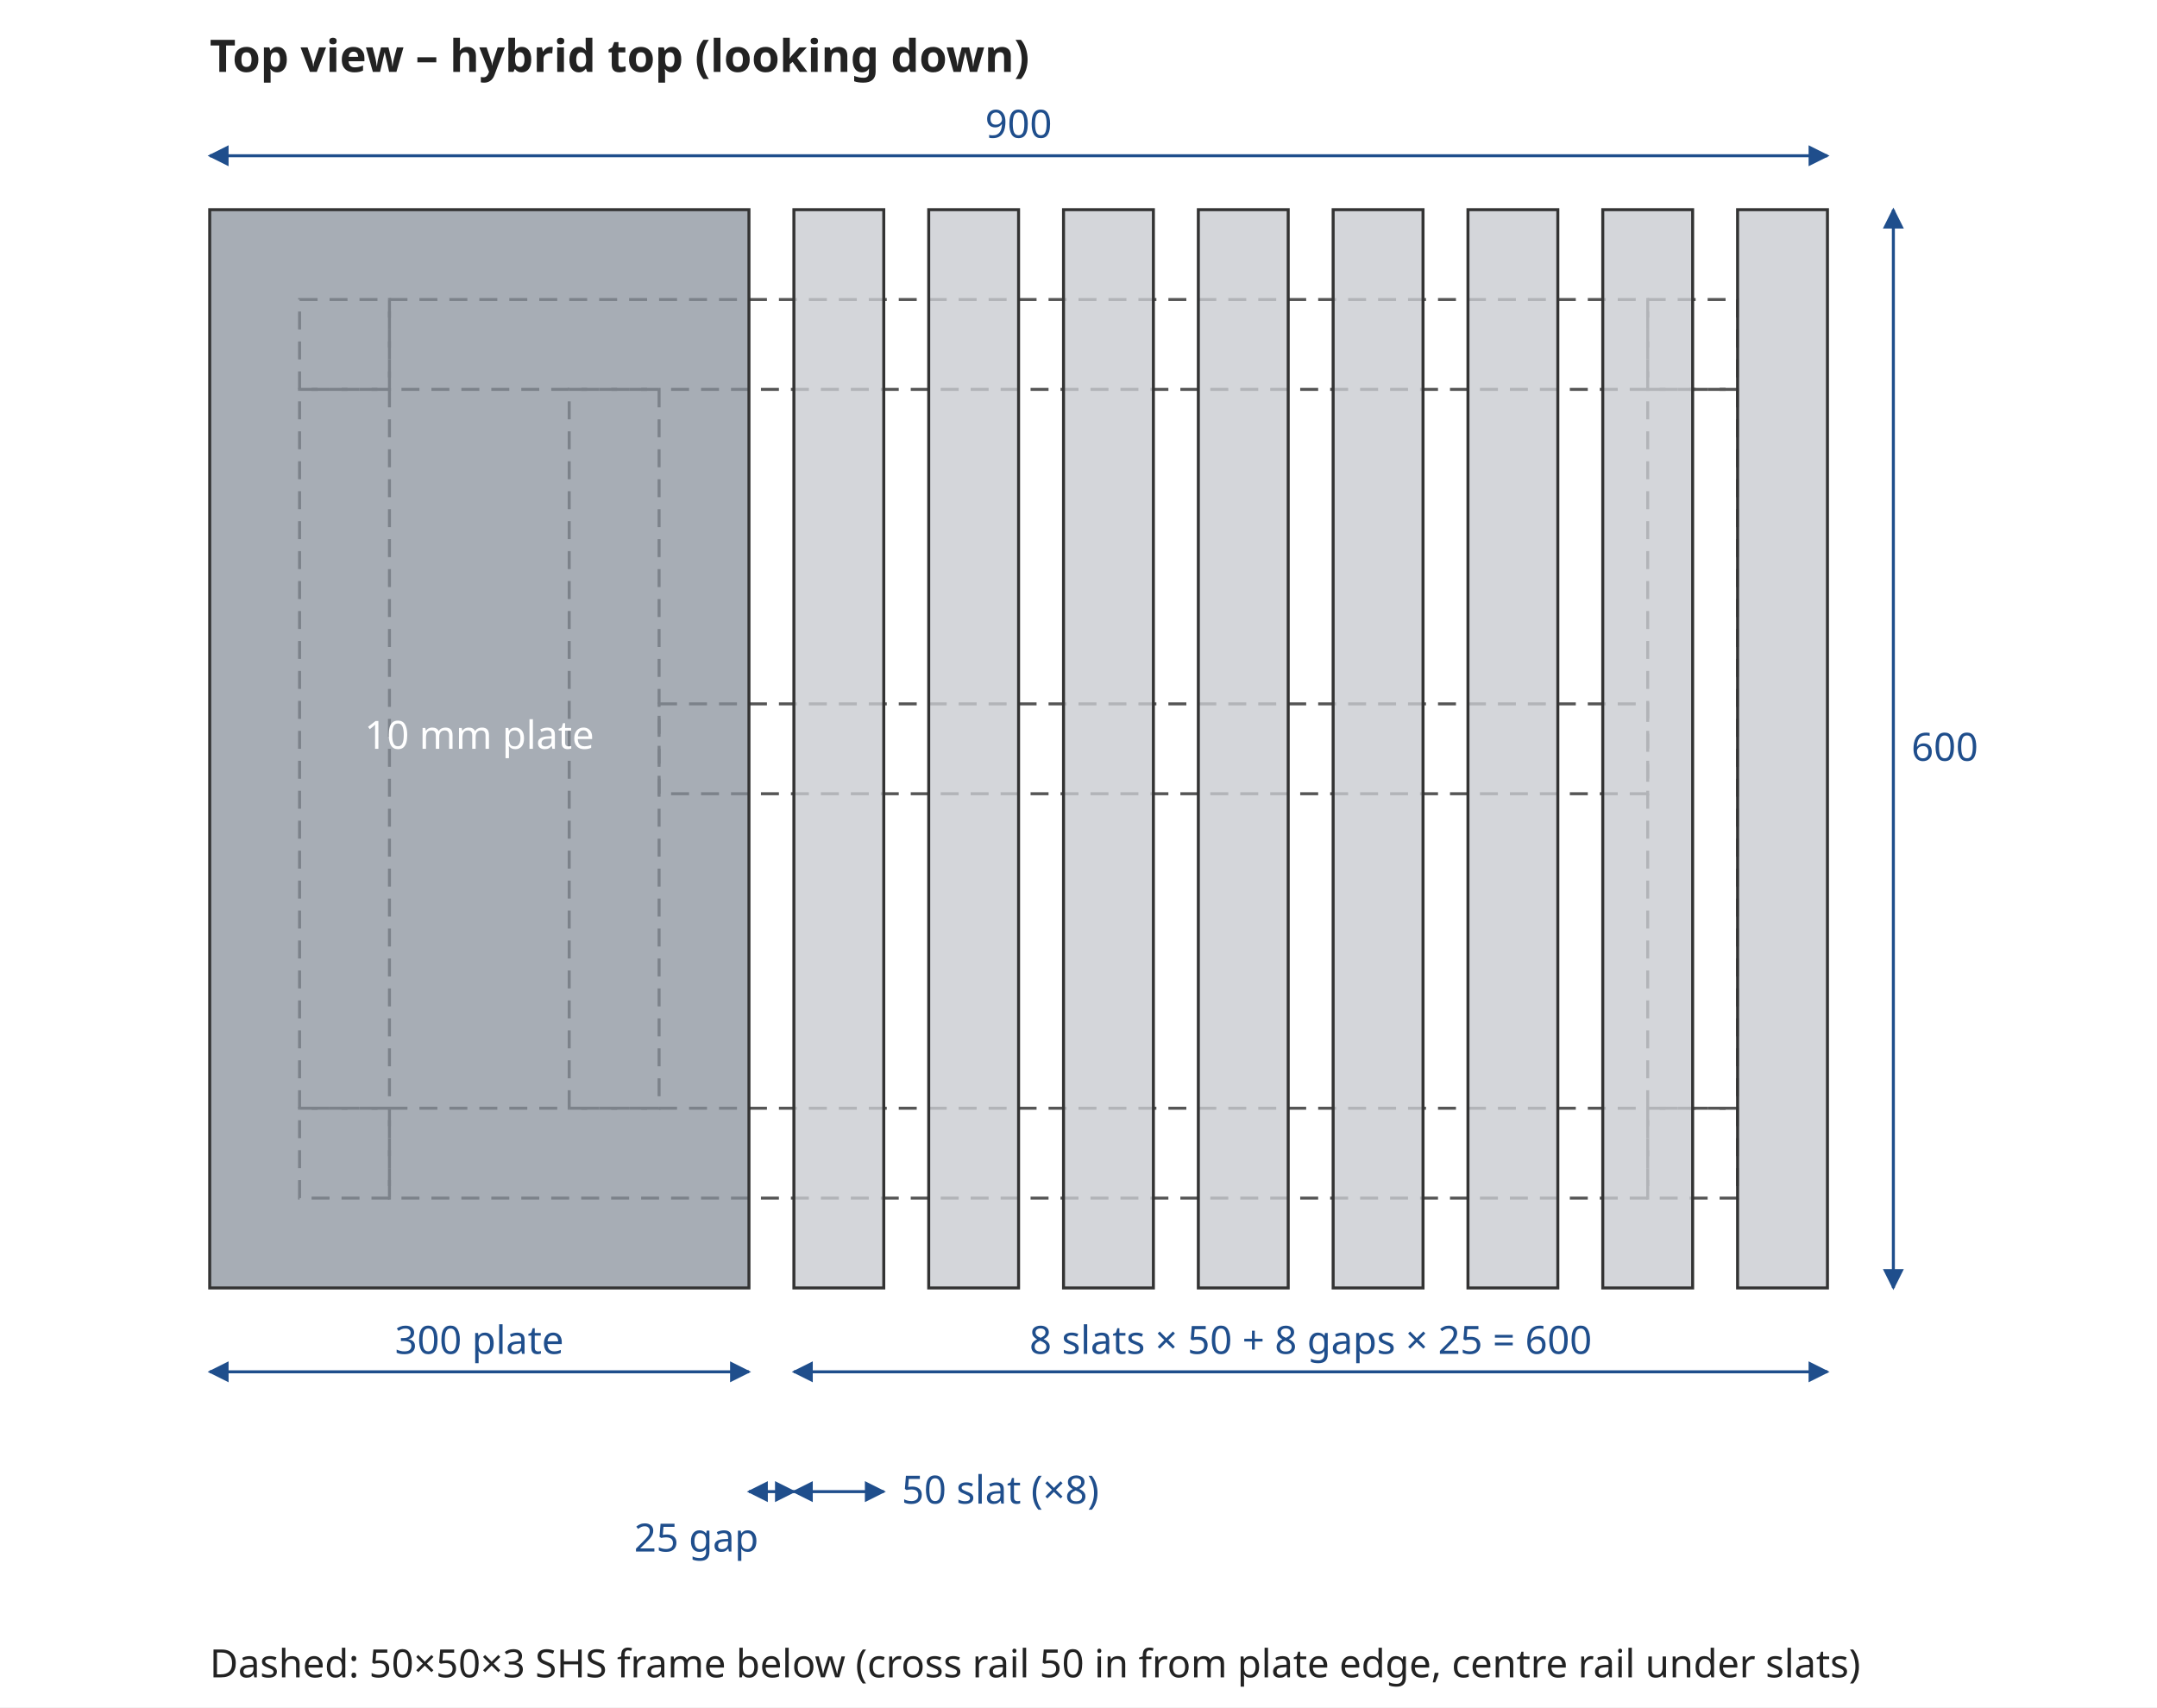
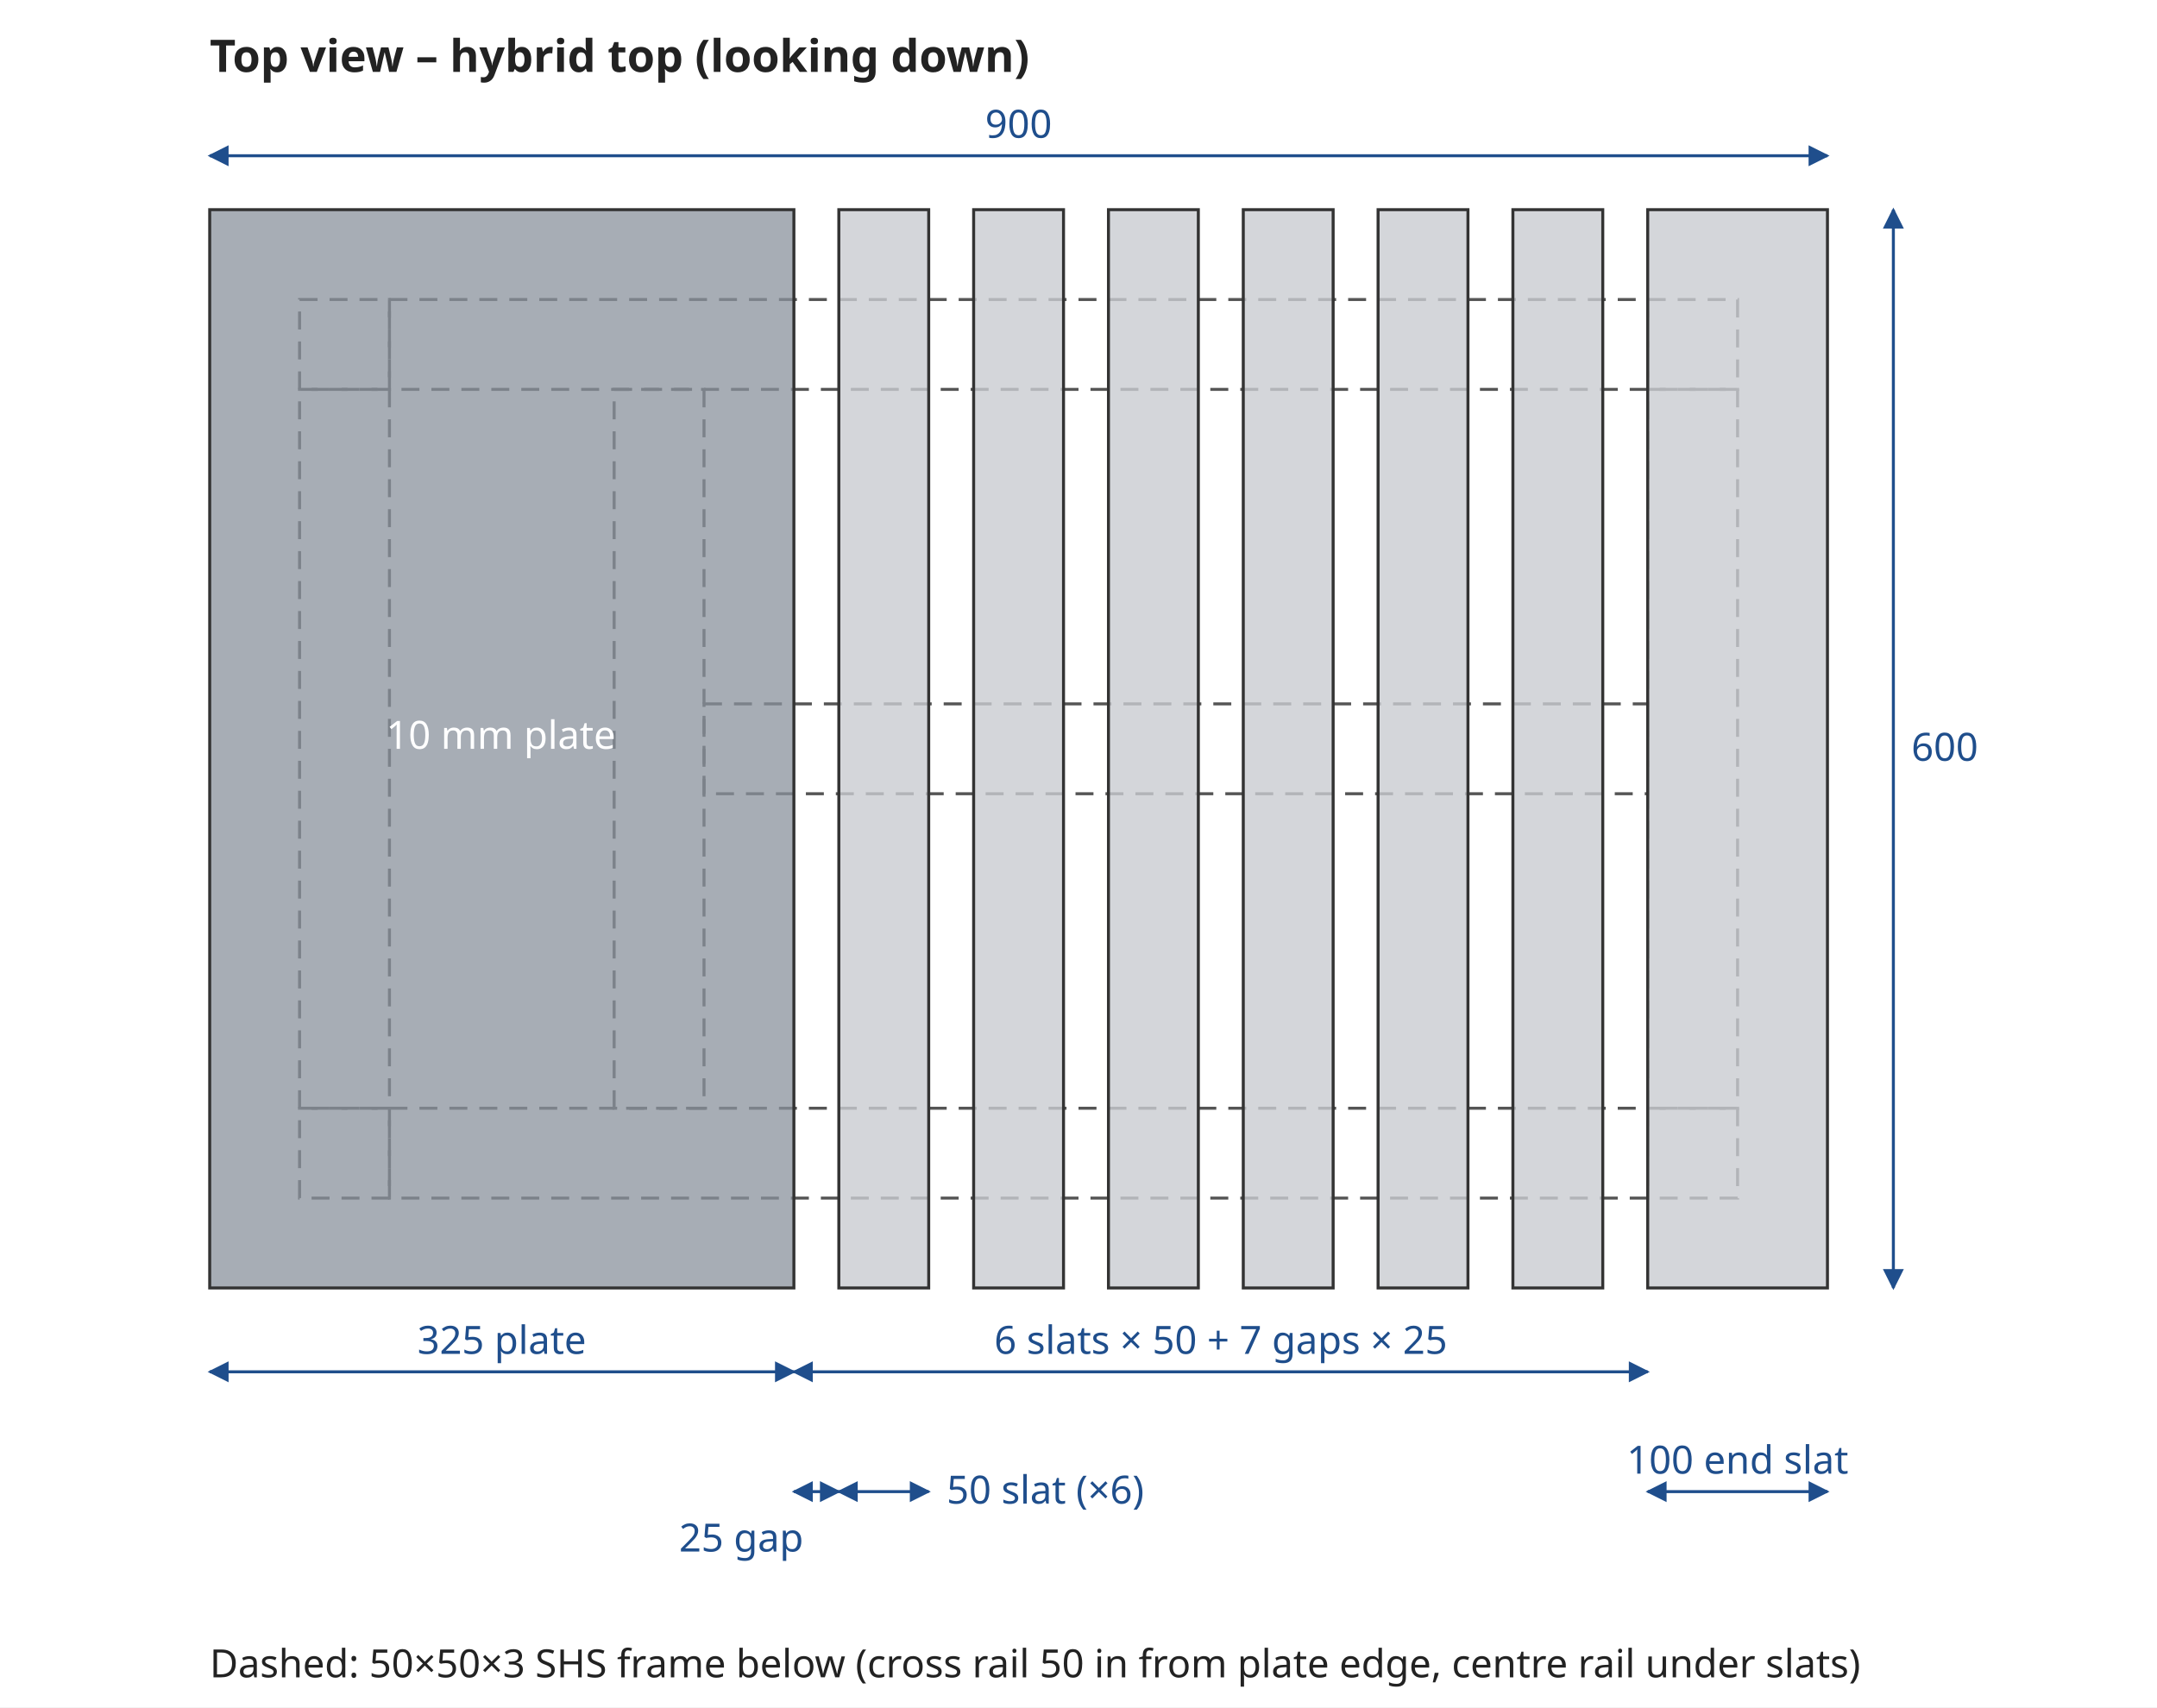
<svg xmlns="http://www.w3.org/2000/svg" width="720.0" height="570.0" viewBox="0 0 720.0 570.0">
  <style>
.bg{fill:#ffffff}.st{fill:#c9ccd1;stroke:#333;stroke-width:1}
.pl{fill:#8a929c;stroke:#333;stroke-width:1}.hid{fill:none;stroke:#555;stroke-width:1;stroke-dasharray:6 4}
.dim{stroke:#1f4e8c;stroke-width:1;fill:none}.t{font:13px sans-serif;fill:#1f4e8c}
.lbl{font:13px sans-serif;fill:#222}.h{font:bold 15px sans-serif;fill:#222}
</style>
  <defs>
    <marker id="a" viewBox="0 0 10 10" refX="9" refY="5" markerWidth="7" markerHeight="7" orient="auto-start-reverse">
      <path d="M0 0L10 5L0 10z" fill="#1f4e8c" />
    </marker>
  </defs>
  <rect class="bg" width="720.0" height="570.0" />
  <text class="h" x="70" y="24">Top view – hybrid top (looking down)</text>
  <rect class="hid" x="100.0" y="100.0" width="30.0" height="30.0" />
  <rect class="hid" x="550.0" y="100.0" width="30.0" height="30.0" />
  <rect class="hid" x="100.0" y="370.0" width="30.0" height="30.0" />
  <rect class="hid" x="550.0" y="370.0" width="30.0" height="30.0" />
  <rect class="hid" x="130.0" y="100.0" width="420.0" height="30.0" />
  <rect class="hid" x="130.0" y="370.0" width="420.0" height="30.0" />
  <rect class="hid" x="100.0" y="130.0" width="30.0" height="240.0" />
  <rect class="hid" x="550.0" y="130.0" width="30.0" height="240.0" />
-   <rect class="hid" x="190.0" y="130.0" width="30.0" height="240.0" />
-   <rect class="hid" x="220.0" y="235.0" width="330.0" height="30.0" />
-   <rect class="pl" fill-opacity="0.75" x="70.0" y="70.0" width="180.0" height="360.0" />
-   <text class="lbl" x="160.0" y="250.0" text-anchor="middle" fill="#fff" style="fill:#fff">10 mm plate</text>
-   <rect class="st" fill-opacity="0.8" x="265.0" y="70.0" width="30.0" height="360.0" />
-   <rect class="st" fill-opacity="0.8" x="310.0" y="70.0" width="30.0" height="360.0" />
-   <rect class="st" fill-opacity="0.8" x="355.0" y="70.0" width="30.0" height="360.0" />
-   <rect class="st" fill-opacity="0.8" x="400.0" y="70.0" width="30.0" height="360.0" />
-   <rect class="st" fill-opacity="0.8" x="445.0" y="70.0" width="30.0" height="360.0" />
-   <rect class="st" fill-opacity="0.8" x="490.0" y="70.0" width="30.0" height="360.0" />
-   <rect class="st" fill-opacity="0.8" x="535.0" y="70.0" width="30.0" height="360.0" />
-   <rect class="st" fill-opacity="0.8" x="580.0" y="70.0" width="30.0" height="360.0" />
+   <rect class="hid" x="205.0" y="130.0" width="30.0" height="240.0" />
+   <rect class="hid" x="235.0" y="235.0" width="315.0" height="30.0" />
+   <rect class="pl" fill-opacity="0.75" x="70.0" y="70.0" width="195.0" height="360.0" />
+   <text class="lbl" x="167.2" y="250.0" text-anchor="middle" fill="#fff" style="fill:#fff">10 mm plate</text>
+   <rect class="st" fill-opacity="0.8" x="280.0" y="70.0" width="30.0" height="360.0" />
+   <rect class="st" fill-opacity="0.8" x="325.0" y="70.0" width="30.0" height="360.0" />
+   <rect class="st" fill-opacity="0.8" x="370.0" y="70.0" width="30.0" height="360.0" />
+   <rect class="st" fill-opacity="0.8" x="415.0" y="70.0" width="30.0" height="360.0" />
+   <rect class="st" fill-opacity="0.8" x="460.0" y="70.0" width="30.0" height="360.0" />
+   <rect class="st" fill-opacity="0.8" x="505.0" y="70.0" width="30.0" height="360.0" />
+   <rect class="st" fill-opacity="0.8" x="550.0" y="70.0" width="60.0" height="360.0" />
  <line class="dim" x1="70.0" y1="52" x2="610.0" y2="52" marker-start="url(#a)" marker-end="url(#a)" />
  <text class="t" x="340.0" y="46" text-anchor="middle">900</text>
-   <line class="dim" x1="70.0" y1="458.0" x2="250.0" y2="458.0" marker-start="url(#a)" marker-end="url(#a)" />
-   <text class="t" x="160.0" y="452.0" text-anchor="middle">300 plate</text>
-   <line class="dim" x1="250.0" y1="498.0" x2="265.0" y2="498.0" marker-start="url(#a)" marker-end="url(#a)" />
-   <text class="t" x="257.5" y="492.0" text-anchor="middle" />
-   <text class="t" x="253.2" y="518.0" text-anchor="end">25 gap</text>
-   <line class="dim" x1="265.0" y1="498.0" x2="295.0" y2="498.0" marker-start="url(#a)" marker-end="url(#a)" />
-   <text class="t" x="280.0" y="492.0" text-anchor="middle" />
-   <text class="t" x="301.0" y="502.0" text-anchor="start">50 slat (×8)</text>
-   <line class="dim" x1="265.0" y1="458.0" x2="610.0" y2="458.0" marker-start="url(#a)" marker-end="url(#a)" />
-   <text class="t" x="437.5" y="452.0" text-anchor="middle">8 slats × 50 + 8 gaps × 25 = 600</text>
+   <line class="dim" x1="70.0" y1="458.0" x2="265.0" y2="458.0" marker-start="url(#a)" marker-end="url(#a)" />
+   <text class="t" x="167.5" y="452.0" text-anchor="middle">325 plate</text>
+   <line class="dim" x1="265.0" y1="498.0" x2="280.0" y2="498.0" marker-start="url(#a)" marker-end="url(#a)" />
+   <text class="t" x="272.5" y="492.0" text-anchor="middle" />
+   <text class="t" x="268.2" y="518.0" text-anchor="end">25 gap</text>
+   <line class="dim" x1="280.0" y1="498.0" x2="310.0" y2="498.0" marker-start="url(#a)" marker-end="url(#a)" />
+   <text class="t" x="295.0" y="492.0" text-anchor="middle" />
+   <text class="t" x="316.0" y="502.0" text-anchor="start">50 slat (×6)</text>
+   <line class="dim" x1="265.0" y1="458.0" x2="550.0" y2="458.0" marker-start="url(#a)" marker-end="url(#a)" />
+   <text class="t" x="407.5" y="452.0" text-anchor="middle">6 slats × 50 + 7 gaps × 25</text>
+   <line class="dim" x1="550.0" y1="498.0" x2="610.0" y2="498.0" marker-start="url(#a)" marker-end="url(#a)" />
+   <text class="t" x="580.0" y="492.0" text-anchor="middle">100 end slat</text>
  <line class="dim" x1="632.0" y1="70.0" x2="632.0" y2="430.0" marker-start="url(#a)" marker-end="url(#a)" />
  <text class="t" x="638.0" y="254.0">600</text>
  <text class="lbl" x="70" y="560.0">Dashed: 50×50×3 SHS frame below (cross rail 50 in from plate edge, centre rail under slats)</text>
</svg>
